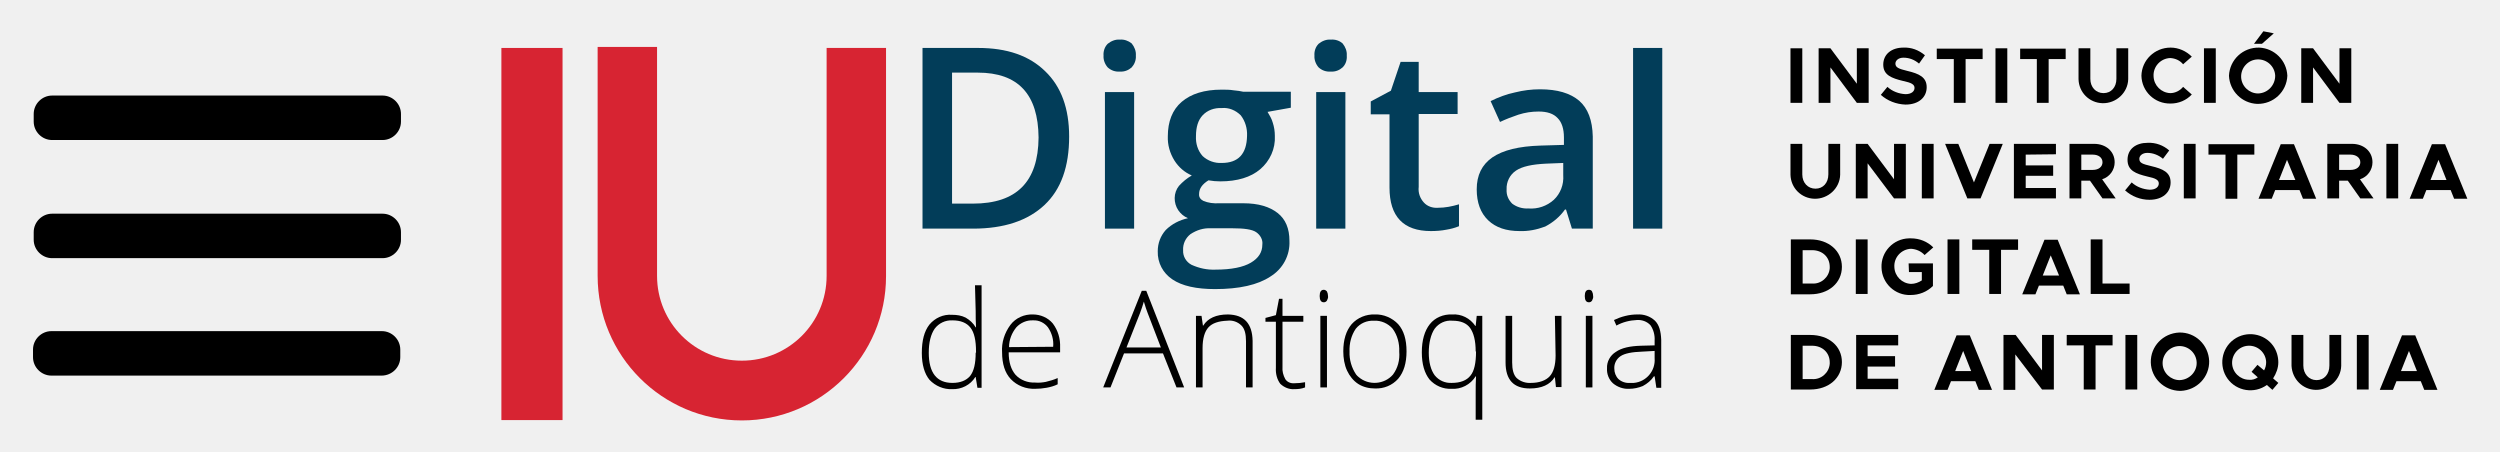
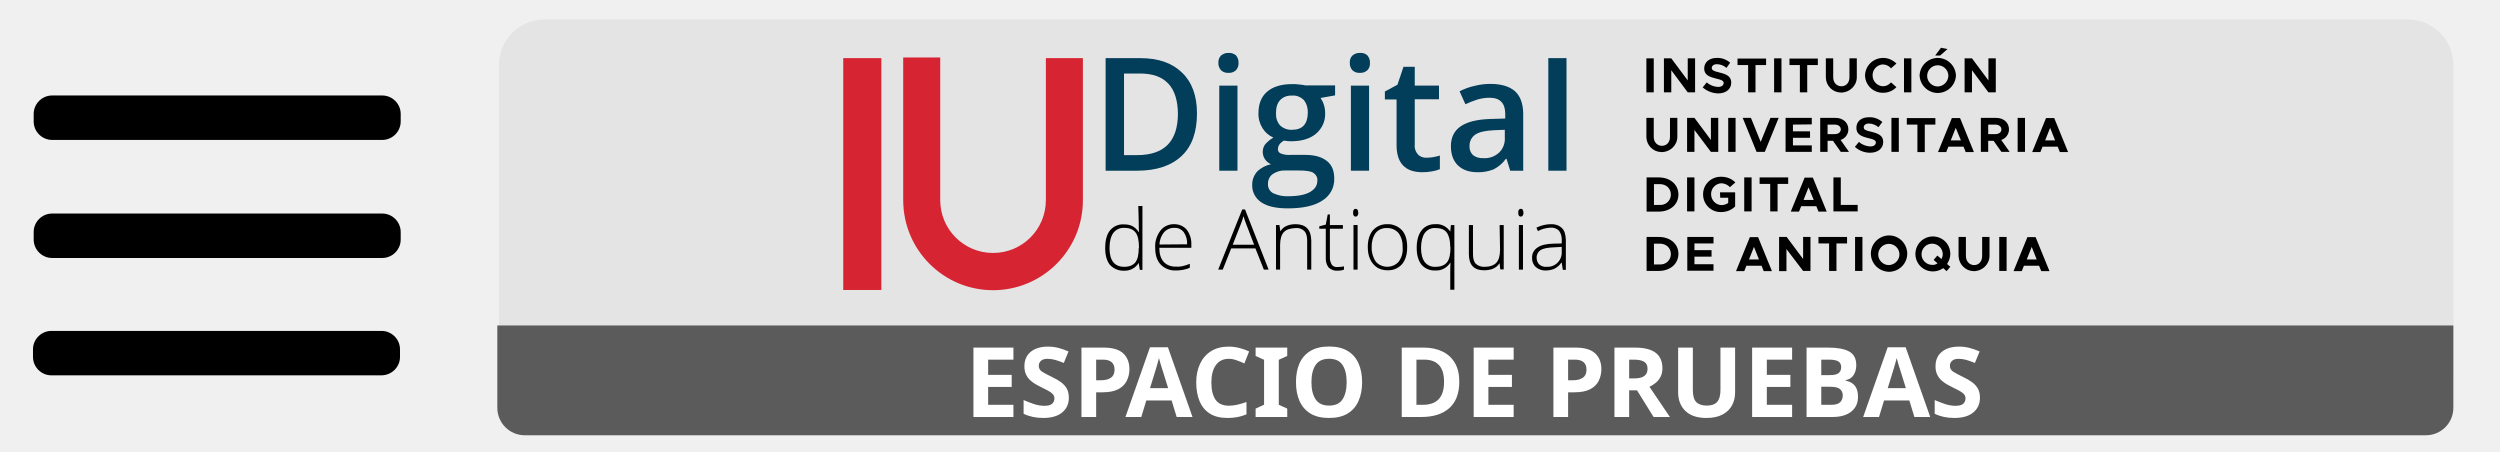
- <svg xmlns="http://www.w3.org/2000/svg" version="1.1" id="Capa_1" x="0px" y="0px" viewBox="0 0 719.5 130" style="enable-background:new 0 0 719.5 130;" xml:space="preserve">
-   <style type="text/css">
- 	.st0{fill:#D72432;}
- 	.st1{fill:#023D59;}
- </style>
+ <svg xmlns="http://www.w3.org/2000/svg" width="100%" height="100%" viewBox="0 0 720 130" version="1.1" xml:space="preserve" style="fill-rule:evenodd;clip-rule:evenodd;stroke-linejoin:round;stroke-miterlimit:2;">
+   <g transform="matrix(0.985738,0,0,1,10.0769,4.88498e-14)">
+     <path d="M706.566,18.685C706.566,11.463 700.619,5.601 693.293,5.601L148.838,5.601C141.512,5.601 135.565,11.463 135.565,18.685L135.565,107.004C135.565,114.225 141.512,120.088 148.838,120.088L693.293,120.088C700.619,120.088 706.566,114.225 706.566,107.004L706.566,18.685Z" style="fill:rgb(228,228,228);" />
+   </g>
  <g id="Burger">
-     <path d="M110.1,40.3H15c-2.9,0-5.3-2.4-5.3-5.3v-2.2c0-2.9,2.4-5.3,5.3-5.3h95.1c2.9,0,5.3,2.4,5.3,5.3V35   C115.4,37.9,113,40.3,110.1,40.3z" />
-     <path d="M110.1,74.3H15c-2.9,0-5.3-2.4-5.3-5.3v-2.2c0-2.9,2.4-5.3,5.3-5.3h95.1c2.9,0,5.3,2.4,5.3,5.3V69   C115.4,71.9,113,74.3,110.1,74.3z" />
-     <path d="M109.8,108.1h-95c-2.9,0-5.3-2.4-5.3-5.3v-2.2c0-2.9,2.4-5.3,5.3-5.3h95.1c2.9,0,5.3,2.4,5.3,5.3v2.2   C115.2,105.7,112.8,108.1,109.8,108.1z" />
+     <path d="M110.1,40.3L15,40.3C12.1,40.3 9.7,37.9 9.7,35L9.7,32.8C9.7,29.9 12.1,27.5 15,27.5L110.1,27.5C113,27.5 115.4,29.9 115.4,32.8L115.4,35C115.4,37.9 113,40.3 110.1,40.3Z" style="fill-rule:nonzero;" />
+     <path d="M110.1,74.3L15,74.3C12.1,74.3 9.7,71.9 9.7,69L9.7,66.8C9.7,63.9 12.1,61.5 15,61.5L110.1,61.5C113,61.5 115.4,63.9 115.4,66.8L115.4,69C115.4,71.9 113,74.3 110.1,74.3Z" style="fill-rule:nonzero;" />
+     <path d="M109.8,108.1L14.8,108.1C11.9,108.1 9.5,105.7 9.5,102.8L9.5,100.6C9.5,97.7 11.9,95.3 14.8,95.3L109.9,95.3C112.8,95.3 115.2,97.7 115.2,100.6L115.2,102.8C115.2,105.7 112.8,108.1 109.8,108.1Z" style="fill-rule:nonzero;" />
  </g>
-   <g id="Diseño">
-     <rect x="144.3" y="13.8" class="st0" width="17.6" height="107.1" />
-     <path class="st0" d="M213.5,121c-22.9,0-41.5-18.6-41.5-41.6V13.5h17.1v65.9c0,13.5,10.9,24.4,24.4,24.4s24.4-10.9,24.4-24.4V13.8   H255v65.7C255,102.4,236.4,121,213.5,121" />
-     <path class="st1" d="M281.5,13.8h-16v52H280c9,0,15.8-2.3,20.6-6.8s7.1-11.1,7.1-19.7c0-8.1-2.3-14.4-6.9-18.8   C296.2,16,289.8,13.8,281.5,13.8 M280,58.6h-6V20.9h7.4c11.6,0,17.4,6.2,17.5,18.7C298.8,52.3,292.6,58.6,280,58.6" />
-     <rect x="318" y="26.5" class="st1" width="8.4" height="39.3" />
-     <path class="st1" d="M322.3,11.4c-1.3-0.1-2.5,0.4-3.5,1.2c-0.9,0.9-1.3,2.2-1.2,3.4c-0.1,1.2,0.4,2.5,1.2,3.4   c1,0.9,2.2,1.3,3.5,1.2c1.3,0.1,2.5-0.4,3.4-1.2c0.8-0.9,1.3-2.1,1.2-3.4c0.1-1.3-0.4-2.5-1.2-3.5   C324.7,11.7,323.5,11.3,322.3,11.4" />
-     <path class="st1" d="M355.1,26c-1.2-0.2-2.3-0.2-3.5-0.2c-5,0-8.8,1.2-11.5,3.5s-4,5.7-4,9.9c-0.1,2.5,0.6,4.9,1.9,7   c1.2,1.9,2.9,3.4,5,4.3c-1.4,0.8-2.6,1.8-3.7,3c-1.6,2-1.6,4.9-0.2,7c0.7,1,1.6,1.8,2.8,2.3c-2.4,0.5-4.7,1.7-6.4,3.4   c-1.5,1.7-2.3,3.8-2.3,6.1c-0.1,3.3,1.5,6.3,4.2,8.1c2.8,1.9,6.9,2.8,12.3,2.8c6.9,0,12.3-1.2,15.9-3.6c3.6-2.2,5.7-6.1,5.5-10.3   c0-3.5-1.1-6.2-3.4-8s-5.5-2.8-9.9-2.8h-6.9c-1.6,0.1-3.2-0.1-4.6-0.7c-0.8-0.4-1.3-1.1-1.2-2c0-1.5,0.9-2.8,2.7-3.9   c1.1,0.2,2.3,0.3,3.4,0.3c4.9,0,8.8-1.2,11.5-3.5c2.8-2.4,4.4-5.9,4.2-9.6c0-1.3-0.2-2.6-0.6-3.8c-0.3-1.1-0.9-2.1-1.5-3.1l6.7-1.2   v-4.6h-13.7C357,26.2,356.1,26.1,355.1,26 M348.4,65.7h6.3c3.3,0,5.6,0.3,6.8,1.1c1.2,0.8,2,2.2,1.8,3.6c0,2.2-1.1,3.9-3.3,5.2   c-2.2,1.3-5.6,2-10.2,2c-2.4,0.1-4.7-0.4-6.9-1.4c-1.5-0.8-2.5-2.4-2.4-4.2c-0.1-1.8,0.7-3.5,2.1-4.6   C344.4,66.2,346.4,65.6,348.4,65.7 M351.6,46.9c-2,0.1-4-0.6-5.5-2c-1.4-1.6-2-3.6-1.9-5.7c0-2.6,0.6-4.6,1.9-6   c1.4-1.5,3.4-2.2,5.5-2.1c2-0.2,4,0.6,5.5,2.1c1.3,1.7,1.9,3.8,1.8,5.9C358.8,44.3,356.4,46.9,351.6,46.9" />
-     <path class="st1" d="M383,11.4c-1.3-0.1-2.5,0.4-3.5,1.2c-0.9,0.9-1.3,2.2-1.2,3.4c-0.1,1.2,0.4,2.5,1.2,3.4c1,0.9,2.2,1.3,3.5,1.2   c1.3,0.1,2.5-0.4,3.4-1.2c0.9-0.9,1.3-2.1,1.2-3.4c0.1-1.3-0.4-2.5-1.2-3.5C385.5,11.7,384.3,11.3,383,11.4" />
-     <rect x="378.8" y="26.5" class="st1" width="8.4" height="39.3" />
-     <path class="st1" d="M409.8,58.3c-1.1-1.2-1.7-2.8-1.5-4.5v-21h11.2v-6.3h-11.2v-8.7h-5.2l-2.8,8.3l-5.8,3.1v3.7h5.4V54   c0,8.3,4,12.5,11.9,12.5c1.5,0,3-0.1,4.5-0.4c1.2-0.2,2.4-0.5,3.6-1v-6.3c-2,0.6-4,1-6.1,1C412.3,59.9,410.8,59.4,409.8,58.3" />
-     <path class="st1" d="M454.5,29c-2.6-2.2-6.3-3.3-11.3-3.3c-2.4,0-4.8,0.3-7.2,0.9c-2.4,0.5-4.8,1.4-7,2.5l2.7,6   c1.7-0.8,3.5-1.5,5.3-2.1c1.9-0.6,3.8-0.9,5.8-0.9c2.5,0,4.3,0.6,5.5,1.9c1.2,1.2,1.8,3.1,1.8,5.6v2.1l-6.8,0.2   c-6.2,0.2-10.7,1.3-13.8,3.4c-3,2.1-4.5,5.1-4.5,9.2c0,3.8,1.1,6.8,3.3,8.9c2.2,2.1,5.2,3.1,9,3.1c2.5,0.1,5-0.4,7.4-1.3   c2.3-1.2,4.2-2.8,5.7-4.9h0.3l1.7,5.5h6V39.3C458.3,34.6,457,31.2,454.5,29 M449.9,50.4c0.2,2.7-0.8,5.3-2.7,7.1   c-2,1.8-4.6,2.7-7.3,2.5c-1.7,0.1-3.4-0.4-4.7-1.4c-1.1-1.1-1.7-2.5-1.6-4.1c-0.1-2.1,0.9-4.2,2.7-5.4c1.8-1.2,4.6-1.8,8.6-2l5-0.2   V50.4z" />
-     <rect x="470" y="13.8" class="st1" width="8.4" height="52" />
-     <path d="M280.8,89.5c0,1.5,0,3.1,0.1,4.7h-0.1c-0.7-1.2-1.7-2.1-2.9-2.8c-1.2-0.6-2.5-0.8-3.9-0.8c-2.5-0.2-4.9,0.9-6.5,2.8   c-1.5,1.9-2.2,4.6-2.2,8.2c0,3.4,0.8,6,2.2,7.7c1.7,1.8,4.1,2.8,6.5,2.7c2.7,0.1,5.3-1.2,6.7-3.5h0.1l0.5,3.1h1.2V82.1h-1.9   L280.8,89.5z M280.8,101.5c0,3.1-0.5,5.3-1.6,6.7c-1.1,1.3-2.8,2-5.1,2c-4.5,0-6.8-2.9-6.8-8.7c0-3,0.6-5.3,1.7-6.9   c1.2-1.6,3.1-2.5,5.1-2.4c2.4,0,4.1,0.7,5.2,2.1s1.6,3.7,1.6,6.9v0.3H280.8z" />
-     <path d="M297.3,90.5c-2.5-0.1-5,1-6.5,3c-1.7,2.3-2.6,5.1-2.4,7.9c0,3.3,0.8,5.9,2.5,7.7c1.8,1.9,4.4,2.9,7,2.8   c1.1,0,2.2-0.1,3.3-0.3c1.1-0.2,2.2-0.5,3.2-1v-1.8c-1.1,0.5-2.2,0.8-3.4,1.1c-1,0.2-2.1,0.3-3.1,0.2c-2.1,0.1-4.2-0.7-5.6-2.2   c-1.3-1.5-2-3.6-2-6.5h14.8V100c0.1-2.5-0.6-4.9-2.1-6.9C301.6,91.4,299.4,90.5,297.3,90.5 M290.4,99.9c0-2.1,0.8-4.1,2.1-5.7   c1.2-1.3,3-2.1,4.8-2c1.7-0.1,3.3,0.7,4.3,2c1.1,1.6,1.7,3.6,1.5,5.6L290.4,99.9z" />
-     <path d="M328.6,83.7l-11.1,27.8h2.1l3.9-9.8h11.2l3.9,9.8h2.2l-10.9-27.8H328.6z M334.1,100h-9.9l3.9-9.9c0.4-1.1,0.8-2.2,1.1-3.3   c0.4,1.4,0.8,2.5,1.1,3.3L334.1,100z" />
-     <path d="M353.4,90.5c-3.4,0-5.8,1.1-7.1,3.2h-0.1l-0.4-2.8h-1.6v20.6h1.9v-11.3c0-2.8,0.6-4.8,1.7-6s2.9-1.8,5.4-1.9   c1.5-0.2,3,0.3,4.1,1.4c0.9,0.9,1.3,2.4,1.3,4.5v13.3h1.9V98.1C360.4,93.1,358.1,90.6,353.4,90.5" />
-     <path d="M369.9,109.1c-0.6-1.1-0.9-2.3-0.8-3.5v-13h6v-1.7h-6V86h-1l-0.9,4.7l-3,0.8v1.1h3v13.3c-0.1,1.6,0.3,3.3,1.3,4.6   c1.1,1,2.5,1.6,4,1.5c1.1,0,2.1-0.1,3.1-0.5V110c-1,0.2-2.1,0.3-3.1,0.3C371.4,110.4,370.4,109.9,369.9,109.1" />
-     <path d="M381,83.4c-0.8,0-1.2,0.6-1.2,1.8s0.4,1.8,1.2,1.8c0.4,0,0.7-0.2,0.9-0.5c0.2-0.4,0.4-0.9,0.3-1.3c0-0.5-0.1-0.9-0.3-1.3   C381.7,83.6,381.3,83.4,381,83.4" />
+   <g id="Diseño" transform="matrix(0.623461,0,0,0.623461,152.89,8.13872)">
+     <rect x="144.3" y="13.8" width="17.6" height="107.1" style="fill:rgb(215,36,50);" />
+     <path d="M213.5,121C190.6,121 172,102.4 172,79.4L172,13.5L189.1,13.5L189.1,79.4C189.1,92.9 200,103.8 213.5,103.8C227,103.8 237.9,92.9 237.9,79.4L237.9,13.8L255,13.8L255,79.5C255,102.4 236.4,121 213.5,121" style="fill:rgb(215,36,50);fill-rule:nonzero;" />
+     <path d="M281.5,13.8L265.5,13.8L265.5,65.8L280,65.8C289,65.8 295.8,63.5 300.6,59C305.4,54.5 307.7,47.9 307.7,39.3C307.7,31.2 305.4,24.9 300.8,20.5C296.2,16 289.8,13.8 281.5,13.8M280,58.6L274,58.6L274,20.9L281.4,20.9C293,20.9 298.8,27.1 298.9,39.6C298.8,52.3 292.6,58.6 280,58.6" style="fill:rgb(2,61,89);fill-rule:nonzero;" />
+     <rect x="318" y="26.5" width="8.4" height="39.3" style="fill:rgb(2,61,89);" />
+     <path d="M322.3,11.4C321,11.3 319.8,11.8 318.8,12.6C317.9,13.5 317.5,14.8 317.6,16C317.5,17.2 318,18.5 318.8,19.4C319.8,20.3 321,20.7 322.3,20.6C323.6,20.7 324.8,20.2 325.7,19.4C326.5,18.5 327,17.3 326.9,16C327,14.7 326.5,13.5 325.7,12.5C324.7,11.7 323.5,11.3 322.3,11.4" style="fill:rgb(2,61,89);fill-rule:nonzero;" />
+     <path d="M355.1,26C353.9,25.8 352.8,25.8 351.6,25.8C346.6,25.8 342.8,27 340.1,29.3C337.4,31.6 336.1,35 336.1,39.2C336,41.7 336.7,44.1 338,46.2C339.2,48.1 340.9,49.6 343,50.5C341.6,51.3 340.4,52.3 339.3,53.5C337.7,55.5 337.7,58.4 339.1,60.5C339.8,61.5 340.7,62.3 341.9,62.8C339.5,63.3 337.2,64.5 335.5,66.2C334,67.9 333.2,70 333.2,72.3C333.1,75.6 334.7,78.6 337.4,80.4C340.2,82.3 344.3,83.2 349.7,83.2C356.6,83.2 362,82 365.6,79.6C369.2,77.4 371.3,73.5 371.1,69.3C371.1,65.8 370,63.1 367.7,61.3C365.4,59.5 362.2,58.5 357.8,58.5L350.9,58.5C349.3,58.6 347.7,58.4 346.3,57.8C345.5,57.4 345,56.7 345.1,55.8C345.1,54.3 346,53 347.8,51.9C348.9,52.1 350.1,52.2 351.2,52.2C356.1,52.2 360,51 362.7,48.7C365.5,46.3 367.1,42.8 366.9,39.1C366.9,37.8 366.7,36.5 366.3,35.3C366,34.2 365.4,33.2 364.8,32.2L371.5,31L371.5,26.4L357.8,26.4C357,26.2 356.1,26.1 355.1,26M348.4,65.7L354.7,65.7C358,65.7 360.3,66 361.5,66.8C362.7,67.6 363.5,69 363.3,70.4C363.3,72.6 362.2,74.3 360,75.6C357.8,76.9 354.4,77.6 349.8,77.6C347.4,77.7 345.1,77.2 342.9,76.2C341.4,75.4 340.4,73.8 340.5,72C340.4,70.2 341.2,68.5 342.6,67.4C344.4,66.2 346.4,65.6 348.4,65.7M351.6,46.9C349.6,47 347.6,46.3 346.1,44.9C344.7,43.3 344.1,41.3 344.2,39.2C344.2,36.6 344.8,34.6 346.1,33.2C347.5,31.7 349.5,31 351.6,31.1C353.6,30.9 355.6,31.7 357.1,33.2C358.4,34.9 359,37 358.9,39.1C358.8,44.3 356.4,46.9 351.6,46.9" style="fill:rgb(2,61,89);fill-rule:nonzero;" />
+     <path d="M383,11.4C381.7,11.3 380.5,11.8 379.5,12.6C378.6,13.5 378.2,14.8 378.3,16C378.2,17.2 378.7,18.5 379.5,19.4C380.5,20.3 381.7,20.7 383,20.6C384.3,20.7 385.5,20.2 386.4,19.4C387.3,18.5 387.7,17.3 387.6,16C387.7,14.7 387.2,13.5 386.4,12.5C385.5,11.7 384.3,11.3 383,11.4" style="fill:rgb(2,61,89);fill-rule:nonzero;" />
+     <rect x="378.8" y="26.5" width="8.4" height="39.3" style="fill:rgb(2,61,89);" />
+     <path d="M409.8,58.3C408.7,57.1 408.1,55.5 408.3,53.8L408.3,32.8L419.5,32.8L419.5,26.5L408.3,26.5L408.3,17.8L403.1,17.8L400.3,26.1L394.5,29.2L394.5,32.9L399.9,32.9L399.9,54C399.9,62.3 403.9,66.5 411.8,66.5C413.3,66.5 414.8,66.4 416.3,66.1C417.5,65.9 418.7,65.6 419.9,65.1L419.9,58.8C417.9,59.4 415.9,59.8 413.8,59.8C412.3,59.9 410.8,59.4 409.8,58.3" style="fill:rgb(2,61,89);fill-rule:nonzero;" />
+     <path d="M454.5,29C451.9,26.8 448.2,25.7 443.2,25.7C440.8,25.7 438.4,26 436,26.6C433.6,27.1 431.2,28 429,29.1L431.7,35.1C433.4,34.3 435.2,33.6 437,33C438.9,32.4 440.8,32.1 442.8,32.1C445.3,32.1 447.1,32.7 448.3,34C449.5,35.2 450.1,37.1 450.1,39.6L450.1,41.7L443.3,41.9C437.1,42.1 432.6,43.2 429.5,45.3C426.5,47.4 425,50.4 425,54.5C425,58.3 426.1,61.3 428.3,63.4C430.5,65.5 433.5,66.5 437.3,66.5C439.8,66.6 442.3,66.1 444.7,65.2C447,64 448.9,62.4 450.4,60.3L450.7,60.3L452.4,65.8L458.4,65.8L458.4,39.3C458.3,34.6 457,31.2 454.5,29M449.9,50.4C450.1,53.1 449.1,55.7 447.2,57.5C445.2,59.3 442.6,60.2 439.9,60C438.2,60.1 436.5,59.6 435.2,58.6C434.1,57.5 433.5,56.1 433.6,54.5C433.5,52.4 434.5,50.3 436.3,49.1C438.1,47.9 440.9,47.3 444.9,47.1L449.9,46.9L449.9,50.4Z" style="fill:rgb(2,61,89);fill-rule:nonzero;" />
+     <rect x="470" y="13.8" width="8.4" height="52" style="fill:rgb(2,61,89);" />
+     <path d="M280.8,89.5C280.8,91 280.8,92.6 280.9,94.2L280.8,94.2C280.1,93 279.1,92.1 277.9,91.4C276.7,90.8 275.4,90.6 274,90.6C271.5,90.4 269.1,91.5 267.5,93.4C266,95.3 265.3,98 265.3,101.6C265.3,105 266.1,107.6 267.5,109.3C269.2,111.1 271.6,112.1 274,112C276.7,112.1 279.3,110.8 280.7,108.5L280.8,108.5L281.3,111.6L282.5,111.6L282.5,82.1L280.6,82.1L280.8,89.5ZM280.8,101.5C280.8,104.6 280.3,106.8 279.2,108.2C278.1,109.5 276.4,110.2 274.1,110.2C269.6,110.2 267.3,107.3 267.3,101.5C267.3,98.5 267.9,96.2 269,94.6C270.2,93 272.1,92.1 274.1,92.2C276.5,92.2 278.2,92.9 279.3,94.3C280.4,95.7 280.9,98 280.9,101.2L280.9,101.5L280.8,101.5Z" style="fill-rule:nonzero;" />
+     <path d="M297.3,90.5C294.8,90.4 292.3,91.5 290.8,93.5C289.1,95.8 288.2,98.6 288.4,101.4C288.4,104.7 289.2,107.3 290.9,109.1C292.7,111 295.3,112 297.9,111.9C299,111.9 300.1,111.8 301.2,111.6C302.3,111.4 303.4,111.1 304.4,110.6L304.4,108.8C303.3,109.3 302.2,109.6 301,109.9C300,110.1 298.9,110.2 297.9,110.1C295.8,110.2 293.7,109.4 292.3,107.9C291,106.4 290.3,104.3 290.3,101.4L305.1,101.4L305.1,100C305.2,97.5 304.5,95.1 303,93.1C301.6,91.4 299.4,90.5 297.3,90.5M290.4,99.9C290.4,97.8 291.2,95.8 292.5,94.2C293.7,92.9 295.5,92.1 297.3,92.2C299,92.1 300.6,92.9 301.6,94.2C302.7,95.8 303.3,97.8 303.1,99.8L290.4,99.9Z" style="fill-rule:nonzero;" />
+     <path d="M328.6,83.7L317.5,111.5L319.6,111.5L323.5,101.7L334.7,101.7L338.6,111.5L340.8,111.5L329.9,83.7L328.6,83.7ZM334.1,100L324.2,100L328.1,90.1C328.5,89 328.9,87.9 329.2,86.8C329.6,88.2 330,89.3 330.3,90.1L334.1,100Z" style="fill-rule:nonzero;" />
+     <path d="M353.4,90.5C350,90.5 347.6,91.6 346.3,93.7L346.2,93.7L345.8,90.9L344.2,90.9L344.2,111.5L346.1,111.5L346.1,100.2C346.1,97.4 346.7,95.4 347.8,94.2C348.9,93 350.7,92.4 353.2,92.3C354.7,92.1 356.2,92.6 357.3,93.7C358.2,94.6 358.6,96.1 358.6,98.2L358.6,111.5L360.5,111.5L360.5,98.1C360.4,93.1 358.1,90.6 353.4,90.5" style="fill-rule:nonzero;" />
+     <path d="M369.9,109.1C369.3,108 369,106.8 369.1,105.6L369.1,92.6L375.1,92.6L375.1,90.9L369.1,90.9L369.1,86L368.1,86L367.2,90.7L364.2,91.5L364.2,92.6L367.2,92.6L367.2,105.9C367.1,107.5 367.5,109.2 368.5,110.5C369.6,111.5 371,112.1 372.5,112C373.6,112 374.6,111.9 375.6,111.5L375.6,110C374.6,110.2 373.5,110.3 372.5,110.3C371.4,110.4 370.4,109.9 369.9,109.1" style="fill-rule:nonzero;" />
+     <path d="M381,83.4C380.2,83.4 379.8,84 379.8,85.2C379.8,86.4 380.2,87 381,87C381.4,87 381.7,86.8 381.9,86.5C382.1,86.1 382.3,85.6 382.2,85.2C382.2,84.7 382.1,84.3 381.9,83.9C381.7,83.6 381.3,83.4 381,83.4" style="fill-rule:nonzero;" />
    <rect x="380" y="90.9" width="1.9" height="20.6" />
-     <path d="M395.7,90.5c-2.5-0.1-5,0.9-6.7,2.8c-1.6,1.9-2.4,4.5-2.4,7.8c0,1.9,0.3,3.9,1.1,5.6c0.7,1.5,1.8,2.9,3.2,3.8   c1.4,0.9,3.1,1.3,4.8,1.3c2.6,0.1,5-0.9,6.7-2.8c1.6-1.9,2.4-4.5,2.4-7.9s-0.8-6-2.4-7.8C400.7,91.5,398.2,90.4,395.7,90.5    M400.9,107.8c-2.5,2.9-7,3.2-9.9,0.7c-0.2-0.2-0.5-0.4-0.7-0.7c-1.3-1.9-2-4.3-1.9-6.6c-0.1-2.4,0.5-4.7,1.8-6.6   c1.3-1.6,3.2-2.4,5.3-2.3c2-0.1,4,0.8,5.3,2.3c1.4,1.9,2,4.3,1.9,6.6C402.9,103.6,402.3,105.9,400.9,107.8" />
-     <path d="M424.7,93.8h-0.1c-1.5-2.2-4-3.5-6.7-3.3c-2.5-0.1-4.9,0.9-6.4,2.8s-2.3,4.6-2.3,8.1s0.8,6,2.2,7.8   c1.6,1.8,3.9,2.8,6.3,2.7c2.8,0.2,5.5-1.2,7-3.6h0.1c-0.1,1.6-0.1,3.2-0.1,4.7v7.8h1.9V90.9H425L424.7,93.8z M424.8,101.2   c0,3.2-0.5,5.6-1.6,6.9c-1.1,1.4-2.9,2.1-5.4,2.1c-1.9,0.1-3.7-0.7-4.9-2.2c-1.1-1.5-1.7-3.7-1.7-6.5s0.6-5.3,1.7-6.9   c1.2-1.6,3.1-2.5,5.1-2.3c2.4,0,4.1,0.7,5.1,2.1s1.6,3.6,1.6,6.7L424.8,101.2L424.8,101.2z" />
-     <path d="M447.7,102.3c0,2.8-0.6,4.8-1.7,6s-3,1.9-5.4,1.9c-1.5,0.1-3-0.4-4.1-1.4c-0.9-0.9-1.3-2.4-1.3-4.5V90.9h-1.9v13.4   c0,5,2.3,7.5,7,7.5c3.4,0,5.8-1.1,7.1-3.2h0.1l0.3,2.8h1.6V90.9h-1.9L447.7,102.3z" />
-     <path d="M457.3,83.4c-0.8,0-1.2,0.6-1.2,1.8s0.4,1.8,1.2,1.8c0.4,0,0.7-0.2,0.9-0.5c0.2-0.4,0.4-0.9,0.3-1.3c0-0.5-0.1-0.9-0.3-1.3   C458.1,83.6,457.7,83.4,457.3,83.4" />
+     <path d="M395.7,90.5C393.2,90.4 390.7,91.4 389,93.3C387.4,95.2 386.6,97.8 386.6,101.1C386.6,103 386.9,105 387.7,106.7C388.4,108.2 389.5,109.6 390.9,110.5C392.3,111.4 394,111.8 395.7,111.8C398.3,111.9 400.7,110.9 402.4,109C404,107.1 404.8,104.5 404.8,101.1C404.8,97.7 404,95.1 402.4,93.3C400.7,91.5 398.2,90.4 395.7,90.5M400.9,107.8C398.4,110.7 393.9,111 391,108.5C390.8,108.3 390.5,108.1 390.3,107.8C389,105.9 388.3,103.5 388.4,101.2C388.3,98.8 388.9,96.5 390.2,94.6C391.5,93 393.4,92.2 395.5,92.3C397.5,92.2 399.5,93.1 400.8,94.6C402.2,96.5 402.8,98.9 402.7,101.2C402.9,103.6 402.3,105.9 400.9,107.8" style="fill-rule:nonzero;" />
+     <path d="M424.7,93.8L424.6,93.8C423.1,91.6 420.6,90.3 417.9,90.5C415.4,90.4 413,91.4 411.5,93.3C410,95.2 409.2,97.9 409.2,101.4C409.2,104.9 410,107.4 411.4,109.2C413,111 415.3,112 417.7,111.9C420.5,112.1 423.2,110.7 424.7,108.3L424.8,108.3C424.7,109.9 424.7,111.5 424.7,113L424.7,120.8L426.6,120.8L426.6,90.9L425,90.9L424.7,93.8ZM424.8,101.2C424.8,104.4 424.3,106.8 423.2,108.1C422.1,109.5 420.3,110.2 417.8,110.2C415.9,110.3 414.1,109.5 412.9,108C411.8,106.5 411.2,104.3 411.2,101.5C411.2,98.7 411.8,96.2 412.9,94.6C414.1,93 416,92.1 418,92.3C420.4,92.3 422.1,93 423.1,94.4C424.1,95.8 424.7,98 424.7,101.1L424.8,101.2Z" style="fill-rule:nonzero;" />
+     <path d="M447.7,102.3C447.7,105.1 447.1,107.1 446,108.3C444.9,109.5 443,110.2 440.6,110.2C439.1,110.3 437.6,109.8 436.5,108.8C435.6,107.9 435.2,106.4 435.2,104.3L435.2,90.9L433.3,90.9L433.3,104.3C433.3,109.3 435.6,111.8 440.3,111.8C443.7,111.8 446.1,110.7 447.4,108.6L447.5,108.6L447.8,111.4L449.4,111.4L449.4,90.9L447.5,90.9L447.7,102.3Z" style="fill-rule:nonzero;" />
+     <path d="M457.3,83.4C456.5,83.4 456.1,84 456.1,85.2C456.1,86.4 456.5,87 457.3,87C457.7,87 458,86.8 458.2,86.5C458.4,86.1 458.6,85.6 458.5,85.2C458.5,84.7 458.4,84.3 458.2,83.9C458.1,83.6 457.7,83.4 457.3,83.4" style="fill-rule:nonzero;" />
    <rect x="456.4" y="90.9" width="1.9" height="20.6" />
-     <path d="M476.3,92.3c-1.4-1.3-3.2-1.9-5.1-1.8c-2.3,0-4.6,0.6-6.7,1.6l0.7,1.6c1.8-1,3.8-1.5,5.9-1.6c1.4-0.1,2.9,0.4,3.9,1.5   c0.9,1.3,1.3,2.9,1.2,4.4v1.4l-3.9,0.1c-3.2,0.1-5.6,0.6-7.3,1.8c-1.6,1-2.6,2.8-2.5,4.7c-0.1,1.6,0.5,3.2,1.7,4.3   c1.3,1.1,3,1.7,4.7,1.6c1.3,0,2.7-0.3,3.9-0.8c1.3-0.7,2.4-1.6,3.2-2.8h0.2l0.5,3.3h1.4V97.8C478,95.3,477.5,93.5,476.3,92.3    M476.2,103.1c0.3,3.6-2.4,6.8-6,7.1c-0.4,0-0.8,0-1.1,0c-1.2,0.1-2.4-0.3-3.3-1.1c-0.8-0.8-1.2-1.9-1.2-3   c-0.1-1.4,0.6-2.8,1.8-3.6c1.2-0.8,3.3-1.2,6.2-1.3l3.6-0.2V103.1z" />
-     <path d="M515.3,13.9h3.4v15.7h-3.4V13.9z" />
-     <path d="M523.4,13.9h3.4l7.6,10.2V13.9h3.4v15.7h-3.4l-7.6-10.2v10.2h-3.4V13.9z" />
-     <path d="M541.3,27.3l1.9-2.3c1.4,1.3,3.3,2,5.2,2.1c1.7,0,2.6-0.8,2.6-1.8s-0.9-1.5-3.3-2c-3.3-0.8-5.7-1.7-5.7-4.7   s2.4-4.9,5.8-4.9c2.3-0.1,4.4,0.7,6.2,2.2l-1.7,2.4c-1.3-1.1-2.8-1.7-4.5-1.7c-1.4,0-2.3,0.8-2.3,1.7c0,1.1,0.9,1.5,3.4,2.1   c3.4,0.8,5.6,1.8,5.6,4.7s-2.3,5-6.1,5C545.7,30,543.2,29,541.3,27.3z" />
-     <path d="M562.3,17h-4.9v-3h13.2v3h-4.9v12.6h-3.4L562.3,17L562.3,17z" />
-     <path d="M574.3,13.9h3.4v15.7h-3.4V13.9z" />
-     <path d="M586.3,17h-4.9v-3h13.1v3h-4.9v12.6h-3.4V17H586.3z" />
-     <path d="M598.2,22.8v-8.9h3.4v8.8c0,2.4,1.6,4.1,3.8,4.1s3.7-1.7,3.7-4.1v-8.8h3.4v8.9c-0.1,3.9-3.5,7-7.4,6.9   C601.3,29.6,598.3,26.6,598.2,22.8z" />
-     <path d="M616.3,21.8c0.1-4.5,3.8-8.1,8.4-8.1c2.3,0,4.5,1,6.1,2.6l-2.5,2.2c-0.9-1.1-2.2-1.7-3.7-1.8c-2.8,0.1-5,2.5-4.8,5.3   c0.1,2.6,2.2,4.7,4.8,4.8c1.4,0,2.8-0.7,3.7-1.8l2.5,2.2c-1.6,1.7-3.8,2.6-6.1,2.6C620.1,29.9,616.4,26.3,616.3,21.8z" />
-     <path d="M634.3,13.9h3.4v15.7h-3.4V13.9z" />
-     <path d="M641.5,21.8c0.2-4.6,4-8.2,8.7-8.1c4.4,0.2,7.9,3.7,8.1,8.1c-0.2,4.6-4,8.2-8.7,8.1C645.2,29.7,641.7,26.2,641.5,21.8z    M654.8,21.8c-0.1-2.7-2.4-4.8-5.1-4.7s-4.8,2.4-4.7,5.1c0.1,2.6,2.3,4.7,4.9,4.7C652.7,26.8,654.8,24.5,654.8,21.8z M651.4,9   l3,0.6l-3.4,3h-2.3L651.4,9z" />
-     <path d="M662.3,13.9h3.4l7.6,10.2V13.9h3.4v15.7h-3.4l-7.6-10.2v10.2h-3.4V13.9z" />
-     <path d="M515.3,50.3v-8.9h3.4v8.8c0,2.4,1.6,4.1,3.8,4.1s3.7-1.7,3.7-4.1v-8.8h3.4v8.9c-0.1,3.9-3.5,7-7.4,6.9   C518.4,57.1,515.4,54.1,515.3,50.3L515.3,50.3z" />
-     <path d="M534.1,41.4h3.4l7.6,10.2V41.4h3.4v15.7h-3.4L537.5,47v10.1h-3.4V41.4z" />
-     <path d="M553.1,41.4h3.4v15.7h-3.4V41.4z" />
-     <path d="M576.4,41.4L570,57.1h-3.8l-6.4-15.7h3.8l4.5,11.1l4.5-11.1H576.4z" />
-     <path d="M583,44.5v3.1h7.9v3H583v3.5h8.7v3h-12.1V41.4h12.1v3L583,44.5L583,44.5z" />
-     <path d="M605.1,57.1l-3.6-5.1H599v5.1h-3.4V41.4h7.1c3.4,0,5.9,2.2,5.9,5.3c0,2.2-1.4,4.2-3.6,4.9l3.9,5.5   C608.9,57.1,605.1,57.1,605.1,57.1z M599,48.9h3.3c1.7,0,2.8-0.9,2.8-2.2s-1.1-2.2-2.8-2.2H599V48.9z" />
-     <path d="M611.6,54.8l1.9-2.3c1.4,1.3,3.3,2,5.2,2.1c1.7,0,2.6-0.8,2.6-1.8s-0.9-1.5-3.3-2c-3.3-0.8-5.7-1.7-5.7-4.8   s2.4-4.9,5.8-4.9c2.3-0.1,4.5,0.7,6.2,2.2l-1.8,2.4c-1.3-1.1-2.9-1.7-4.5-1.7c-1.4,0-2.3,0.8-2.3,1.7c0,1.2,0.9,1.5,3.4,2.1   c3.4,0.8,5.6,1.8,5.6,4.7s-2.3,5-6.1,5C616,57.5,613.5,56.5,611.6,54.8z" />
-     <path d="M628.5,41.4h3.4v15.7h-3.4V41.4z" />
-     <path d="M640.5,44.5h-4.9v-3h13.2v3h-4.9v12.7h-3.4V44.5z" />
-     <path d="M661.8,54.7h-7l-1,2.5H650l6.4-15.7h3.8l6.4,15.7h-3.8L661.8,54.7z M660.6,51.8l-2.4-5.8l-2.3,5.8H660.6z" />
-     <path d="M679.3,57.1l-3.6-5.1h-2.5v5.1h-3.4V41.4h7.1c3.4,0,5.9,2.2,5.9,5.3c0,2.2-1.4,4.2-3.6,4.9l3.9,5.5   C683.1,57.1,679.3,57.1,679.3,57.1z M673.2,48.9h3.3c1.7,0,2.8-0.9,2.8-2.2s-1.2-2.2-2.8-2.2h-3.3V48.9z" />
-     <path d="M686.8,41.4h3.4v15.7h-3.4V41.4z" />
-     <path d="M705.3,54.7h-7l-1,2.5h-3.8l6.4-15.7h3.8l6.4,15.7h-3.8L705.3,54.7z M704.1,51.8l-2.3-5.8l-2.3,5.8H704.1z" />
-     <path d="M515.4,68.9h5.6c5.3,0,9.1,3.3,9.1,7.9s-3.8,7.9-9.1,7.9h-5.6L515.4,68.9L515.4,68.9z M521.5,81.6c2.6,0.2,4.9-1.8,5.1-4.4   c0-0.1,0-0.2,0-0.4c0-2.8-2.1-4.8-5.1-4.8h-2.7v9.6C518.8,81.6,521.5,81.6,521.5,81.6z" />
-     <path d="M534.1,68.9h3.4v15.7h-3.4V68.9z" />
-     <path d="M549.3,75.8h7v6.5c-1.7,1.7-4,2.6-6.4,2.6c-4.5,0.2-8.3-3.4-8.4-7.9c-0.2-4.5,3.4-8.3,7.9-8.4c0.2,0,0.4,0,0.6,0   c2.4,0,4.7,0.9,6.4,2.6l-2.5,2.2c-1-1.1-2.4-1.7-3.9-1.8c-2.8,0.1-5,2.5-4.8,5.3c0.1,2.6,2.2,4.7,4.8,4.8c1.1,0,2.2-0.4,3.1-1v-2.4   h-3.7L549.3,75.8L549.3,75.8z" />
-     <path d="M560.5,68.9h3.4v15.7h-3.4V68.9z" />
-     <path d="M572.5,71.9h-4.9v-3h13.2v3h-4.9v12.7h-3.4V71.9z" />
-     <path d="M593.8,82.2h-7l-1,2.5H582l6.4-15.7h3.8l6.4,15.7h-3.8L593.8,82.2z M592.6,79.3l-2.4-5.8l-2.3,5.8H592.6z" />
-     <path d="M612.9,81.6v3h-11.2V68.9h3.4v12.7H612.9z" />
-     <path d="M515.4,96.4h5.6c5.3,0,9.1,3.2,9.1,7.8s-3.8,7.9-9.1,7.9h-5.6L515.4,96.4L515.4,96.4z M521.5,109.1   c2.6,0.2,4.9-1.8,5.1-4.4c0-0.1,0-0.3,0-0.4c0-2.8-2.1-4.8-5.1-4.8h-2.7v9.6C518.8,109.1,521.5,109.1,521.5,109.1z" />
-     <path d="M537.5,99.4v3.1h7.9v3h-7.9v3.5h8.8v3h-12.1V96.4h12.1v3H537.5z" />
-     <path d="M568.5,109.7h-7l-1,2.5h-3.8l6.4-15.7h3.8l6.4,15.7h-3.8L568.5,109.7z M567.3,106.8L565,101l-2.3,5.8H567.3z" />
-     <path d="M576.7,96.4h3.4l7.6,10.2V96.4h3.4v15.7h-3.4L580,102v10.2h-3.4V96.4H576.7z" />
-     <path d="M599.7,99.4h-4.9v-3H608v3h-4.9v12.7h-3.4L599.7,99.4L599.7,99.4z" />
-     <path d="M611.7,96.4h3.4v15.7h-3.4V96.4z" />
-     <path d="M619,104.3c-0.1-4.6,3.5-8.4,8.2-8.6c4.6-0.1,8.4,3.5,8.6,8.2c0.1,4.6-3.5,8.4-8.2,8.6c-0.1,0-0.1,0-0.2,0   C622.8,112.4,619.1,108.8,619,104.3z M632.2,104.3c-0.1-2.7-2.4-4.8-5.1-4.7s-4.8,2.4-4.7,5.1c0.1,2.6,2.3,4.7,4.9,4.7   C630.1,109.3,632.3,107,632.2,104.3L632.2,104.3z" />
-     <path d="M654.2,108.9l1.5,1.3l-1.7,2l-1.6-1.4c-3.6,2.6-8.7,1.8-11.3-1.8s-1.8-8.7,1.8-11.3c3.6-2.6,8.7-1.8,11.3,1.8   c1,1.4,1.5,3.1,1.5,4.8C655.7,105.9,655.1,107.5,654.2,108.9z M649.8,108.6L648,107l1.7-2l1.9,1.6c0.4-0.7,0.6-1.5,0.6-2.4   c-0.1-2.7-2.4-4.8-5.1-4.7s-4.8,2.4-4.7,5.1c0.1,2.6,2.3,4.7,4.9,4.7C648.2,109.4,649.1,109.1,649.8,108.6z" />
-     <path d="M659.5,105.3v-8.9h3.4v8.8c0,2.4,1.6,4.2,3.8,4.2s3.7-1.7,3.7-4.2v-8.8h3.4v8.9c-0.1,3.9-3.5,7-7.4,6.9   C662.7,112.1,659.7,109.1,659.5,105.3z" />
-     <path d="M678.3,96.4h3.4v15.7h-3.4V96.4z" />
-     <path d="M696.7,109.7h-7l-1,2.5h-3.8l6.4-15.7h3.8l6.4,15.7h-3.8L696.7,109.7z M695.6,106.8l-2.3-5.8l-2.3,5.8H695.6z" />
+     <path d="M476.3,92.3C474.9,91 473.1,90.4 471.2,90.5C468.9,90.5 466.6,91.1 464.5,92.1L465.2,93.7C467,92.7 469,92.2 471.1,92.1C472.5,92 474,92.5 475,93.6C475.9,94.9 476.3,96.5 476.2,98L476.2,99.4L472.3,99.5C469.1,99.6 466.7,100.1 465,101.3C463.4,102.3 462.4,104.1 462.5,106C462.4,107.6 463,109.2 464.2,110.3C465.5,111.4 467.2,112 468.9,111.9C470.2,111.9 471.6,111.6 472.8,111.1C474.1,110.4 475.2,109.5 476,108.3L476.2,108.3L476.7,111.6L478.1,111.6L478.1,97.8C478,95.3 477.5,93.5 476.3,92.3M476.2,103.1C476.5,106.7 473.8,109.9 470.2,110.2L469.1,110.2C467.9,110.3 466.7,109.9 465.8,109.1C465,108.3 464.6,107.2 464.6,106.1C464.5,104.7 465.2,103.3 466.4,102.5C467.6,101.7 469.7,101.3 472.6,101.2L476.2,101L476.2,103.1Z" style="fill-rule:nonzero;" />
+     <rect x="515.3" y="13.9" width="3.4" height="15.7" style="fill-rule:nonzero;" />
+     <path d="M523.4,13.9L526.8,13.9L534.4,24.1L534.4,13.9L537.8,13.9L537.8,29.6L534.4,29.6L526.8,19.4L526.8,29.6L523.4,29.6L523.4,13.9Z" style="fill-rule:nonzero;" />
+     <path d="M541.3,27.3L543.2,25C544.6,26.3 546.5,27 548.4,27.1C550.1,27.1 551,26.3 551,25.3C551,24.3 550.1,23.8 547.7,23.3C544.4,22.5 542,21.6 542,18.6C542,15.6 544.4,13.7 547.8,13.7C550.1,13.6 552.2,14.4 554,15.9L552.3,18.3C551,17.2 549.5,16.6 547.8,16.6C546.4,16.6 545.5,17.4 545.5,18.3C545.5,19.4 546.4,19.8 548.9,20.4C552.3,21.2 554.5,22.2 554.5,25.1C554.5,28 552.2,30.1 548.4,30.1C545.7,30 543.2,29 541.3,27.3Z" style="fill-rule:nonzero;" />
+     <path d="M562.3,17L557.4,17L557.4,14L570.6,14L570.6,17L565.7,17L565.7,29.6L562.3,29.6L562.3,17Z" style="fill-rule:nonzero;" />
+     <rect x="574.3" y="13.9" width="3.4" height="15.7" style="fill-rule:nonzero;" />
+     <path d="M586.3,17L581.4,17L581.4,14L594.5,14L594.5,17L589.6,17L589.6,29.6L586.2,29.6L586.2,17L586.3,17Z" style="fill-rule:nonzero;" />
+     <path d="M598.2,22.8L598.2,13.9L601.6,13.9L601.6,22.7C601.6,25.1 603.2,26.8 605.4,26.8C607.6,26.8 609.1,25.1 609.1,22.7L609.1,13.9L612.5,13.9L612.5,22.8C612.4,26.7 609,29.8 605.1,29.7C601.3,29.6 598.3,26.6 598.2,22.8Z" style="fill-rule:nonzero;" />
+     <path d="M616.3,21.8C616.4,17.3 620.1,13.7 624.7,13.7C627,13.7 629.2,14.7 630.8,16.3L628.3,18.5C627.4,17.4 626.1,16.8 624.6,16.7C621.8,16.8 619.6,19.2 619.8,22C619.9,24.6 622,26.7 624.6,26.8C626,26.8 627.4,26.1 628.3,25L630.8,27.2C629.2,28.9 627,29.8 624.7,29.8C620.1,29.9 616.4,26.3 616.3,21.8Z" style="fill-rule:nonzero;" />
+     <rect x="634.3" y="13.9" width="3.4" height="15.7" style="fill-rule:nonzero;" />
+     <path d="M641.5,21.8C641.7,17.2 645.5,13.6 650.2,13.7C654.6,13.9 658.1,17.4 658.3,21.8C658.1,26.4 654.3,30 649.6,29.9C645.2,29.7 641.7,26.2 641.5,21.8ZM654.8,21.8C654.7,19.1 652.4,17 649.7,17.1C647,17.2 644.9,19.5 645,22.2C645.1,24.8 647.3,26.9 649.9,26.9C652.7,26.8 654.8,24.5 654.8,21.8ZM651.4,9L654.4,9.6L651,12.6L648.7,12.6L651.4,9Z" style="fill-rule:nonzero;" />
+     <path d="M662.3,13.9L665.7,13.9L673.3,24.1L673.3,13.9L676.7,13.9L676.7,29.6L673.3,29.6L665.7,19.4L665.7,29.6L662.3,29.6L662.3,13.9Z" style="fill-rule:nonzero;" />
+     <path d="M515.3,50.3L515.3,41.4L518.7,41.4L518.7,50.2C518.7,52.6 520.3,54.3 522.5,54.3C524.7,54.3 526.2,52.6 526.2,50.2L526.2,41.4L529.6,41.4L529.6,50.3C529.5,54.2 526.1,57.3 522.2,57.2C518.4,57.1 515.4,54.1 515.3,50.3Z" style="fill-rule:nonzero;" />
+     <path d="M534.1,41.4L537.5,41.4L545.1,51.6L545.1,41.4L548.5,41.4L548.5,57.1L545.1,57.1L537.5,47L537.5,57.1L534.1,57.1L534.1,41.4Z" style="fill-rule:nonzero;" />
+     <rect x="553.1" y="41.4" width="3.4" height="15.7" style="fill-rule:nonzero;" />
+     <path d="M576.4,41.4L570,57.1L566.2,57.1L559.8,41.4L563.6,41.4L568.1,52.5L572.6,41.4L576.4,41.4Z" style="fill-rule:nonzero;" />
+     <path d="M583,44.5L583,47.6L590.9,47.6L590.9,50.6L583,50.6L583,54.1L591.7,54.1L591.7,57.1L579.6,57.1L579.6,41.4L591.7,41.4L591.7,44.4L583,44.5Z" style="fill-rule:nonzero;" />
+     <path d="M605.1,57.1L601.5,52L599,52L599,57.1L595.6,57.1L595.6,41.4L602.7,41.4C606.1,41.4 608.6,43.6 608.6,46.7C608.6,48.9 607.2,50.9 605,51.6L608.9,57.1L605.1,57.1ZM599,48.9L602.3,48.9C604,48.9 605.1,48 605.1,46.7C605.1,45.4 604,44.5 602.3,44.5L599,44.5L599,48.9Z" style="fill-rule:nonzero;" />
+     <path d="M611.6,54.8L613.5,52.5C614.9,53.8 616.8,54.5 618.7,54.6C620.4,54.6 621.3,53.8 621.3,52.8C621.3,51.8 620.4,51.3 618,50.8C614.7,50 612.3,49.1 612.3,46C612.3,42.9 614.7,41.1 618.1,41.1C620.4,41 622.6,41.8 624.3,43.3L622.5,45.7C621.2,44.6 619.6,44 618,44C616.6,44 615.7,44.8 615.7,45.7C615.7,46.9 616.6,47.2 619.1,47.8C622.5,48.6 624.7,49.6 624.7,52.5C624.7,55.4 622.4,57.5 618.6,57.5C616,57.5 613.5,56.5 611.6,54.8Z" style="fill-rule:nonzero;" />
+     <rect x="628.5" y="41.4" width="3.4" height="15.7" style="fill-rule:nonzero;" />
+     <path d="M640.5,44.5L635.6,44.5L635.6,41.5L648.8,41.5L648.8,44.5L643.9,44.5L643.9,57.2L640.5,57.2L640.5,44.5Z" style="fill-rule:nonzero;" />
+     <path d="M661.8,54.7L654.8,54.7L653.8,57.2L650,57.2L656.4,41.5L660.2,41.5L666.6,57.2L662.8,57.2L661.8,54.7ZM660.6,51.8L658.2,46L655.9,51.8L660.6,51.8Z" style="fill-rule:nonzero;" />
+     <path d="M679.3,57.1L675.7,52L673.2,52L673.2,57.1L669.8,57.1L669.8,41.4L676.9,41.4C680.3,41.4 682.8,43.6 682.8,46.7C682.8,48.9 681.4,50.9 679.2,51.6L683.1,57.1L679.3,57.1ZM673.2,48.9L676.5,48.9C678.2,48.9 679.3,48 679.3,46.7C679.3,45.4 678.1,44.5 676.5,44.5L673.2,44.5L673.2,48.9Z" style="fill-rule:nonzero;" />
+     <rect x="686.8" y="41.4" width="3.4" height="15.7" style="fill-rule:nonzero;" />
+     <path d="M705.3,54.7L698.3,54.7L697.3,57.2L693.5,57.2L699.9,41.5L703.7,41.5L710.1,57.2L706.3,57.2L705.3,54.7ZM704.1,51.8L701.8,46L699.5,51.8L704.1,51.8Z" style="fill-rule:nonzero;" />
+     <path d="M515.4,68.9L521,68.9C526.3,68.9 530.1,72.2 530.1,76.8C530.1,81.4 526.3,84.7 521,84.7L515.4,84.7L515.4,68.9ZM521.5,81.6C524.1,81.8 526.4,79.8 526.6,77.2L526.6,76.8C526.6,74 524.5,72 521.5,72L518.8,72L518.8,81.6L521.5,81.6Z" style="fill-rule:nonzero;" />
+     <rect x="534.1" y="68.9" width="3.4" height="15.7" style="fill-rule:nonzero;" />
+     <path d="M549.3,75.8L556.3,75.8L556.3,82.3C554.6,84 552.3,84.9 549.9,84.9C545.4,85.1 541.6,81.5 541.5,77C541.3,72.5 544.9,68.7 549.4,68.6L550,68.6C552.4,68.6 554.7,69.5 556.4,71.2L553.9,73.4C552.9,72.3 551.5,71.7 550,71.6C547.2,71.7 545,74.1 545.2,76.9C545.3,79.5 547.4,81.6 550,81.7C551.1,81.7 552.2,81.3 553.1,80.7L553.1,78.3L549.4,78.3L549.3,75.8Z" style="fill-rule:nonzero;" />
+     <rect x="560.5" y="68.9" width="3.4" height="15.7" style="fill-rule:nonzero;" />
+     <path d="M572.5,71.9L567.6,71.9L567.6,68.9L580.8,68.9L580.8,71.9L575.9,71.9L575.9,84.6L572.5,84.6L572.5,71.9Z" style="fill-rule:nonzero;" />
+     <path d="M593.8,82.2L586.8,82.2L585.8,84.7L582,84.7L588.4,69L592.2,69L598.6,84.7L594.8,84.7L593.8,82.2ZM592.6,79.3L590.2,73.5L587.9,79.3L592.6,79.3Z" style="fill-rule:nonzero;" />
+     <path d="M612.9,81.6L612.9,84.6L601.7,84.6L601.7,68.9L605.1,68.9L605.1,81.6L612.9,81.6Z" style="fill-rule:nonzero;" />
+     <path d="M515.4,96.4L521,96.4C526.3,96.4 530.1,99.6 530.1,104.2C530.1,108.8 526.3,112.1 521,112.1L515.4,112.1L515.4,96.4ZM521.5,109.1C524.1,109.3 526.4,107.3 526.6,104.7L526.6,104.3C526.6,101.5 524.5,99.5 521.5,99.5L518.8,99.5L518.8,109.1L521.5,109.1Z" style="fill-rule:nonzero;" />
+     <path d="M537.5,99.4L537.5,102.5L545.4,102.5L545.4,105.5L537.5,105.5L537.5,109L546.3,109L546.3,112L534.2,112L534.2,96.4L546.3,96.4L546.3,99.4L537.5,99.4Z" style="fill-rule:nonzero;" />
+     <path d="M568.5,109.7L561.5,109.7L560.5,112.2L556.7,112.2L563.1,96.5L566.9,96.5L573.3,112.2L569.5,112.2L568.5,109.7ZM567.3,106.8L565,101L562.7,106.8L567.3,106.8Z" style="fill-rule:nonzero;" />
+     <path d="M576.6,96.4L580.1,96.4L587.7,106.6L587.7,96.4L591.1,96.4L591.1,112.1L587.7,112.1L580,102L580,112.2L576.6,112.2L576.6,96.4Z" style="fill-rule:nonzero;" />
+     <path d="M599.7,99.4L594.8,99.4L594.8,96.4L608,96.4L608,99.4L603.1,99.4L603.1,112.1L599.7,112.1L599.7,99.4Z" style="fill-rule:nonzero;" />
+     <rect x="611.7" y="96.4" width="3.4" height="15.7" style="fill-rule:nonzero;" />
+     <path d="M619,104.3C618.9,99.7 622.5,95.9 627.2,95.7C631.8,95.6 635.6,99.2 635.8,103.9C635.9,108.5 632.3,112.3 627.6,112.5L627.4,112.5C622.8,112.4 619.1,108.8 619,104.3ZM632.2,104.3C632.1,101.6 629.8,99.5 627.1,99.6C624.4,99.7 622.3,102 622.4,104.7C622.5,107.3 624.7,109.4 627.3,109.4C630.1,109.3 632.3,107 632.2,104.3Z" style="fill-rule:nonzero;" />
+     <path d="M654.2,108.9L655.7,110.2L654,112.2L652.4,110.8C648.8,113.4 643.7,112.6 641.1,109C638.5,105.4 639.3,100.3 642.9,97.7C646.5,95.1 651.6,95.9 654.2,99.5C655.2,100.9 655.7,102.6 655.7,104.3C655.7,105.9 655.1,107.5 654.2,108.9ZM649.8,108.6L648,107L649.7,105L651.6,106.6C652,105.9 652.2,105.1 652.2,104.2C652.1,101.5 649.8,99.4 647.1,99.5C644.4,99.6 642.3,101.9 642.4,104.6C642.5,107.2 644.7,109.3 647.3,109.3C648.2,109.4 649.1,109.1 649.8,108.6Z" style="fill-rule:nonzero;" />
+     <path d="M659.5,105.3L659.5,96.4L662.9,96.4L662.9,105.2C662.9,107.6 664.5,109.4 666.7,109.4C668.9,109.4 670.4,107.7 670.4,105.2L670.4,96.4L673.8,96.4L673.8,105.3C673.7,109.2 670.3,112.3 666.4,112.2C662.7,112.1 659.7,109.1 659.5,105.3Z" style="fill-rule:nonzero;" />
+     <rect x="678.3" y="96.4" width="3.4" height="15.7" style="fill-rule:nonzero;" />
+     <path d="M696.7,109.7L689.7,109.7L688.7,112.2L684.9,112.2L691.3,96.5L695.1,96.5L701.5,112.2L697.7,112.2L696.7,109.7ZM695.6,106.8L693.3,101L691,106.8L695.6,106.8Z" style="fill-rule:nonzero;" />
+   </g>
+   <g transform="matrix(1,0,0,1.13793,-0.958056,-19.4711)">
+     <path d="M707.524,99.49L144.187,99.49L144.187,120.328C144.187,124.161 147.729,127.274 152.091,127.274L699.62,127.274C703.983,127.274 707.524,124.161 707.524,120.328L707.524,99.49Z" style="fill:rgb(91,91,91);" />
+   </g>
+   <g transform="matrix(1,0,0,1,119.757,43.5915)">
+     <g transform="matrix(28,0,0,28,452.025,76.4967)">
+         </g>
+     <text x="158.079px" y="76.497px" style="font-family:'MalgunGothicBold', 'Malgun Gothic', sans-serif;font-weight:700;font-size:28px;fill:white;">ESP<tspan x="204.372px 223.622px 241.505px " y="76.497px 76.497px 76.497px ">ACI</tspan>O DE PRUEBAS</text>
  </g>
</svg>
